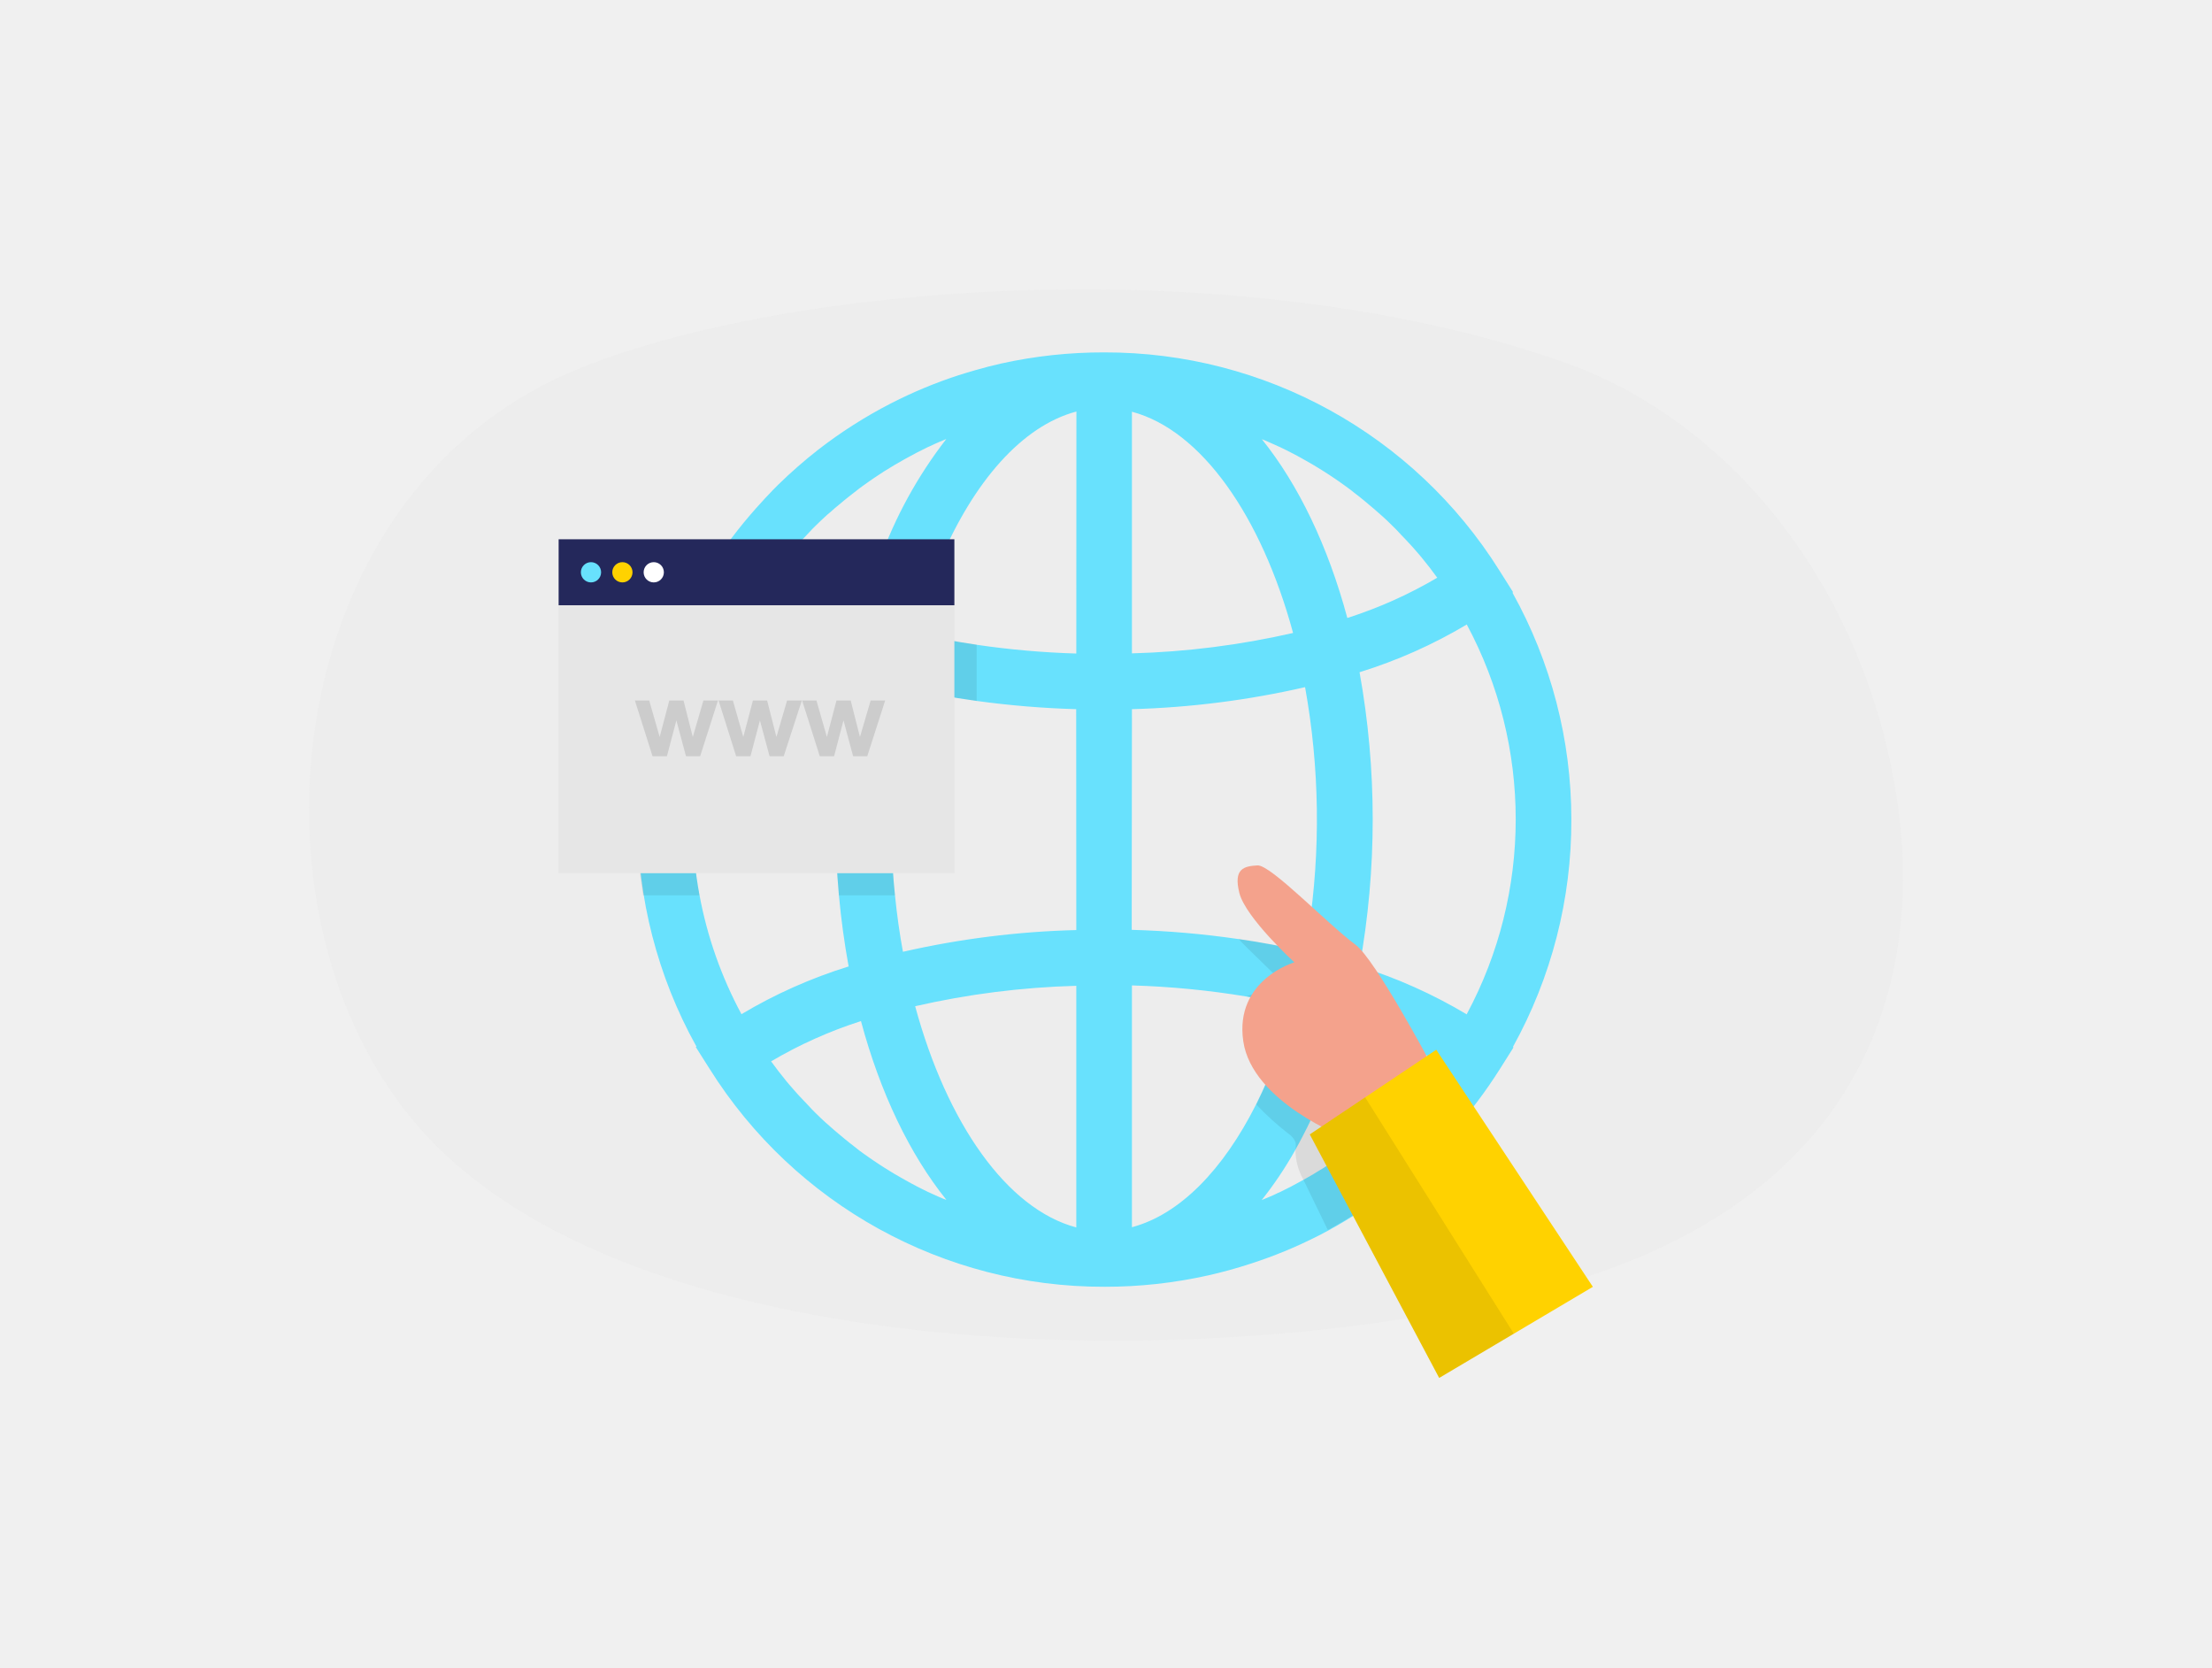
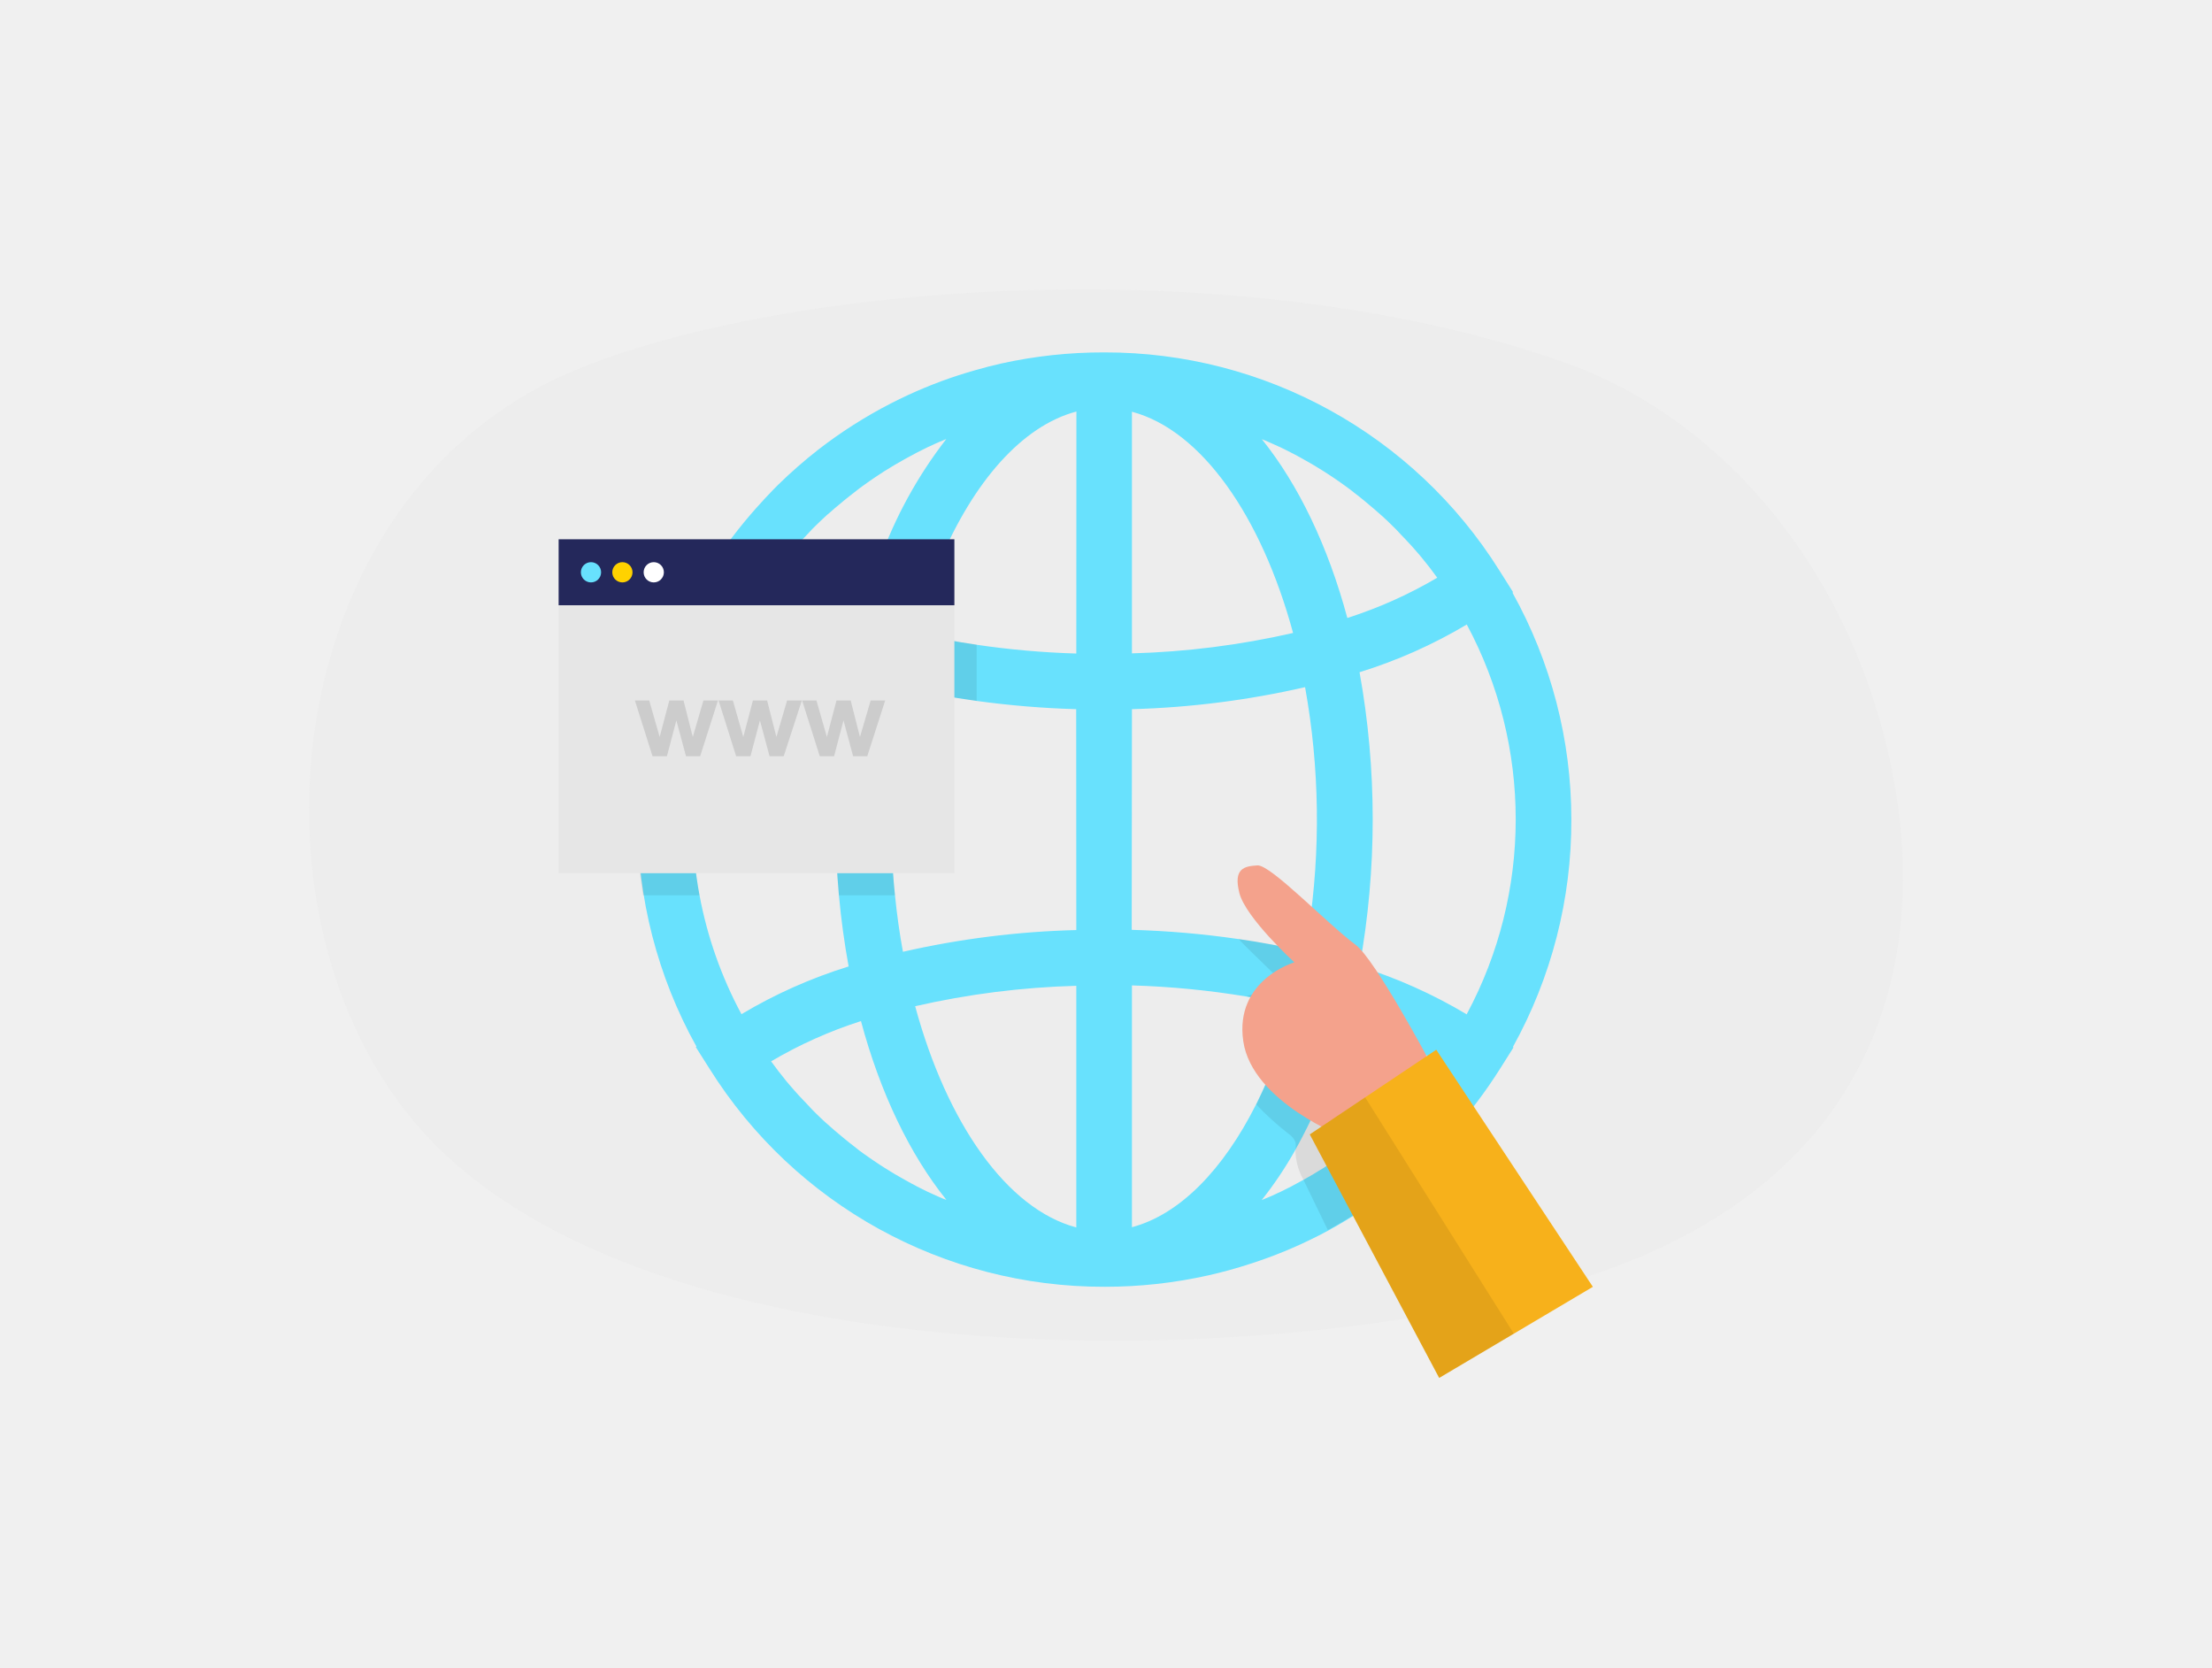
<svg xmlns="http://www.w3.org/2000/svg" id="Layer_1" data-name="Layer 1" viewBox="0 0 400 300" width="406" height="306" class="illustration">
  <path d="M282.65,64.7C313,75.34,336.53,105,342.76,142c5.24,31.2-3.14,69.49-52.81,87.1C239.26,247.09,121,251.06,77.49,205,42.26,167.62,49.55,89.17,103.58,66.38,141.46,50.41,223.47,43.92,282.65,64.7Z" fill="#e6e6e6" opacity="0.3" />
  <path d="M284.15,147.42a84.23,84.23,0,0,0-10.65-41l.11-.09-2.48-3.93a84.1,84.1,0,0,0-71.47-39.42A85.32,85.32,0,0,0,181,65c-1.54.35-3.07.74-4.58,1.18-1,.29-2.06.6-3.08.93a82.3,82.3,0,0,0-12.15,5.05l-.14.07a84.18,84.18,0,0,0-13.15,8.39l0,0a86.06,86.06,0,0,0-7.14,6.25c-.65.64-1.3,1.3-1.94,2-.31.32-.63.65-.93,1a85.61,85.61,0,0,0-8.58,10.9c-.35.53-.7,1.07-1,1.61l-2.49,3.93.12.08a84.47,84.47,0,0,0,0,82.11l-.12.08,2.49,3.93a84.1,84.1,0,0,0,71.47,39.42,85.32,85.32,0,0,0,18.7-2.06c2.59-.58,5.15-1.29,7.66-2.11a82.64,82.64,0,0,0,12.14-5l.15-.07c.59-.3,1.17-.61,1.76-.93a85.15,85.15,0,0,0,11.39-7.46l0,0c1.77-1.38,3.49-2.85,5.16-4.38q2-1.84,3.92-3.83l.93-1c.48-.52,1-1.05,1.43-1.59a85.21,85.21,0,0,0,8.19-10.92l2.48-3.93-.11-.08A84.29,84.29,0,0,0,284.15,147.42ZM140.79,101.86l.24-.31.65-.81c.18-.23.36-.46.55-.68l.48-.58c.33-.39.66-.79,1-1.17.19-.22.39-.44.59-.65s.62-.71.94-1,.43-.45.64-.67.63-.65.94-1l.68-.68.95-.92.71-.66c.32-.3.63-.59,1-.87l.74-.66,1-.83.75-.63,1-.8c.25-.21.51-.41.77-.6s.68-.53,1-.78.51-.39.78-.57.71-.51,1.07-.76l.77-.53,1.12-.74.76-.5,1.2-.73.72-.44,1.35-.77.6-.34c.61-.34,1.23-.66,1.85-1l.13-.07c.68-.35,1.35-.68,2-1l.48-.21c.52-.25,1-.48,1.56-.71l.74-.31.57-.24A80.09,80.09,0,0,0,159,100.74q-1.85,4.88-3.28,10.22a79.61,79.61,0,0,1-16.25-7.28C139.87,103.06,140.33,102.46,140.79,101.86Zm-14.3,59.25a74.67,74.67,0,0,1,7.59-48.92,89.43,89.43,0,0,0,19.38,8.63,147.54,147.54,0,0,0-2.37,26.6q0,7,.61,13.69c.4,4.43,1,8.74,1.76,12.9a89.43,89.43,0,0,0-19.38,8.63A73.89,73.89,0,0,1,126.49,161.11ZM170.55,216l-.73-.31-1.57-.71-.47-.21-2-1-.13-.08c-.62-.32-1.24-.64-1.85-1l-.59-.33-1.36-.78-.71-.43c-.4-.25-.81-.49-1.21-.75l-.75-.48c-.38-.25-.76-.49-1.13-.75l-.77-.53-1.08-.76-.77-.56-1-.79-.76-.59-1-.81-.75-.63c-.33-.27-.65-.55-1-.84l-.73-.64c-.33-.29-.65-.58-1-.88l-.71-.66-.95-.92-.68-.68-.93-1c-.22-.23-.44-.45-.65-.68s-.63-.69-.94-1l-.59-.66-1-1.15-.51-.6c-.39-.47-.77-1-1.15-1.45l-.28-.35c-.46-.6-.92-1.21-1.36-1.82a79.61,79.61,0,0,1,16.25-7.28c3.49,13,8.83,24.09,15.45,32.33Zm24.08,5.2c-12.55-3.33-23.41-18.87-29.14-40a148.51,148.51,0,0,1,29.14-3.69Zm0-53.77a158.76,158.76,0,0,0-31.35,3.93c-.61-3.31-1.09-6.72-1.44-10.21a134.49,134.49,0,0,1,1.44-37.6c4.29,1,8.75,1.82,13.33,2.45a167.1,167.1,0,0,0,18,1.49Zm0-50a156.17,156.17,0,0,1-18-1.58q-5.73-.84-11.12-2.11a100.94,100.94,0,0,1,4.44-13c6.1-14.39,14.88-24.47,24.7-27.07Zm34.14-38.52.72.31,1.58.71.47.21c.68.33,1.36.66,2,1l.14.07c.62.32,1.24.64,1.85,1l.59.33,1.36.78.71.43c.4.25.81.49,1.21.75l.75.48,1.13.75.77.53c.36.25.72.5,1.07.76l.78.57c.34.25.69.51,1,.78l.77.59,1,.81.75.63c.33.27.65.55,1,.84l.73.64,1,.88.71.66.94.92.69.68.93,1,.65.67.93,1,.6.66,1,1.15.5.6c.4.48.78,1,1.16,1.45l.28.35c.46.6.92,1.21,1.36,1.82A79.61,79.61,0,0,1,243.64,111c-3.5-13-8.83-24.09-15.46-32.33Zm-24.08-5.2c12.55,3.33,23.41,18.87,29.14,40a148.61,148.61,0,0,1-29.14,3.69Zm0,53.78A159.69,159.69,0,0,0,236,123.51a134.8,134.8,0,0,1,.62,44.11c-.19,1.25-.4,2.48-.62,3.7q-5.86-1.37-12.1-2.27a164.61,164.61,0,0,0-19.25-1.66Zm0,93.71V177.44a154.21,154.21,0,0,1,20.67,2c2.89.48,5.72,1.05,8.47,1.69A94,94,0,0,1,227.12,199C221.2,210.75,213.35,218.86,204.69,221.16Zm52.4-26.39c-.16.2-.32.39-.49.58l-1,1.17-.59.66-.94,1-.65.67-.93,1-.69.68c-.31.31-.62.62-.94.92l-.71.66-1,.88-.74.65c-.32.28-.64.56-1,.83l-.76.63-1,.81-.77.59c-.34.27-.68.53-1,.78l-.78.57c-.35.26-.71.51-1.07.76l-.77.53-1.13.74-.76.5c-.39.25-.79.49-1.2.73l-.71.44-1.35.77-.49.28-.11.06c-.61.34-1.23.67-1.85,1l-.14.08-2,1-.48.21c-.52.25-1,.49-1.56.71l-.74.31c-.19.09-.38.16-.58.24a68.67,68.67,0,0,0,6-8.93,98.74,98.74,0,0,0,9.41-23.4,87.89,87.89,0,0,1,8.42,3.24,66.55,66.55,0,0,1,7.83,4c-.45.62-.9,1.22-1.36,1.82l-.24.31-1,1.3C257.19,194.64,257.14,194.71,257.09,194.77Zm8.15-12.13A89.79,89.79,0,0,0,245.85,174a149.78,149.78,0,0,0,0-53.19,89.31,89.31,0,0,0,19.39-8.63,74.53,74.53,0,0,1,0,70.45Z" fill="#68e1fd" />
  <path d="M262.94,203.4c-.47.54-.95,1.07-1.43,1.59l-.93,1q-1.9,2-3.92,3.83c-1.67,1.53-3.39,3-5.16,4.38l0,0a85.15,85.15,0,0,1-11.39,7.46c-1.4-2.9-2.82-5.81-4.23-8.71-.06-.12-.12-.24-.17-.36a10.93,10.93,0,0,1-1.45-5.26.22.22,0,0,1,0-.08,4.32,4.32,0,0,0,0-1.48,3.33,3.33,0,0,0-1.27-1.52,50.24,50.24,0,0,1-5.82-5.28,94,94,0,0,0,6.71-17.86c-2.75-.64-5.58-1.21-8.47-1.69a3.57,3.57,0,0,1,.57-.23c2.33-.75,5.39.55,7-1.27l-7.31-7.14c-.58-.57-1.16-1.15-1.71-1.75q6.23.9,12.1,2.27c.22-1.22.43-2.45.62-3.7,5.44,6.24,10.58,12.76,15.4,19.49q2.67,3.69,5.19,7.47Q260.19,198.93,262.94,203.4Z" opacity="0.08" />
  <g opacity="0.08">
    <path d="M176.61,115.81V126c-4.58-.63-9-1.45-13.33-2.45a134.49,134.49,0,0,0-1.44,37.6H151.7q-.6-6.68-.61-13.69a147.54,147.54,0,0,1,2.37-26.6,89.43,89.43,0,0,1-19.38-8.63,74.67,74.67,0,0,0-7.59,48.92h-10.2a84.42,84.42,0,0,1,9.53-54.75l-.12-.08,2.49-3.93c.34-.54.69-1.08,1-1.61h12.45l-.65.81-.24.31c-.46.6-.92,1.2-1.36,1.82A79.61,79.61,0,0,0,155.68,111q1.44-5.34,3.28-10.22h11a100.94,100.94,0,0,0-4.44,13Q170.88,115,176.61,115.81Z" />
  </g>
  <rect x="101.02" y="100.3" width="71.56" height="56.85" fill="#e6e6e6" />
  <rect x="101.02" y="96.77" width="71.56" height="11.93" fill="#24285b" />
  <path d="M118,136l-3.19-10.08h2.59l1.89,6.6,1.74-6.6h2.57l1.68,6.6,1.92-6.6h2.63L126.61,136h-2.56l-1.74-6.48L120.6,136Z" fill="#ccc" />
  <path d="M133.12,136l-3.18-10.08h2.59l1.88,6.6,1.74-6.6h2.57l1.68,6.6,1.93-6.6H145L141.72,136h-2.56l-1.74-6.48L135.71,136Z" fill="#ccc" />
  <path d="M148.24,136l-3.19-10.08h2.59l1.89,6.6,1.73-6.6h2.57l1.68,6.6,1.93-6.6h2.63L156.83,136h-2.56l-1.74-6.48-1.7,6.48Z" fill="#ccc" />
  <path d="M258.57,191.3s-9.89-18.56-13.43-21.2c-5.35-4-15.35-14.5-17.75-14.36s-4.4.54-3.27,5,9.94,12.53,9.94,12.53-10.84,3.16-9.24,14.24S243.32,205,243.32,205Z" fill="#f4a28c" />
-   <polygon points="288.04 231.94 273.75 240.41 260.25 248.41 236.85 204.38 246.86 197.68 259.72 189.07 288.04 231.94" fill="#ffd200" />
+   <polygon points="288.04 231.94 273.75 240.41 260.25 248.41 236.85 204.38 246.86 197.68 259.72 189.07 288.04 231.94" fill="#F7B11B" />
  <polygon points="273.75 240.41 260.25 248.41 236.85 204.38 246.86 197.68 273.75 240.41" opacity="0.08" />
  <circle cx="106.87" cy="102.74" r="1.83" fill="#68e1fd" />
  <circle cx="112.55" cy="102.74" r="1.83" fill="#ffd200" />
  <circle cx="118.22" cy="102.74" r="1.83" fill="#fff" />
</svg>
